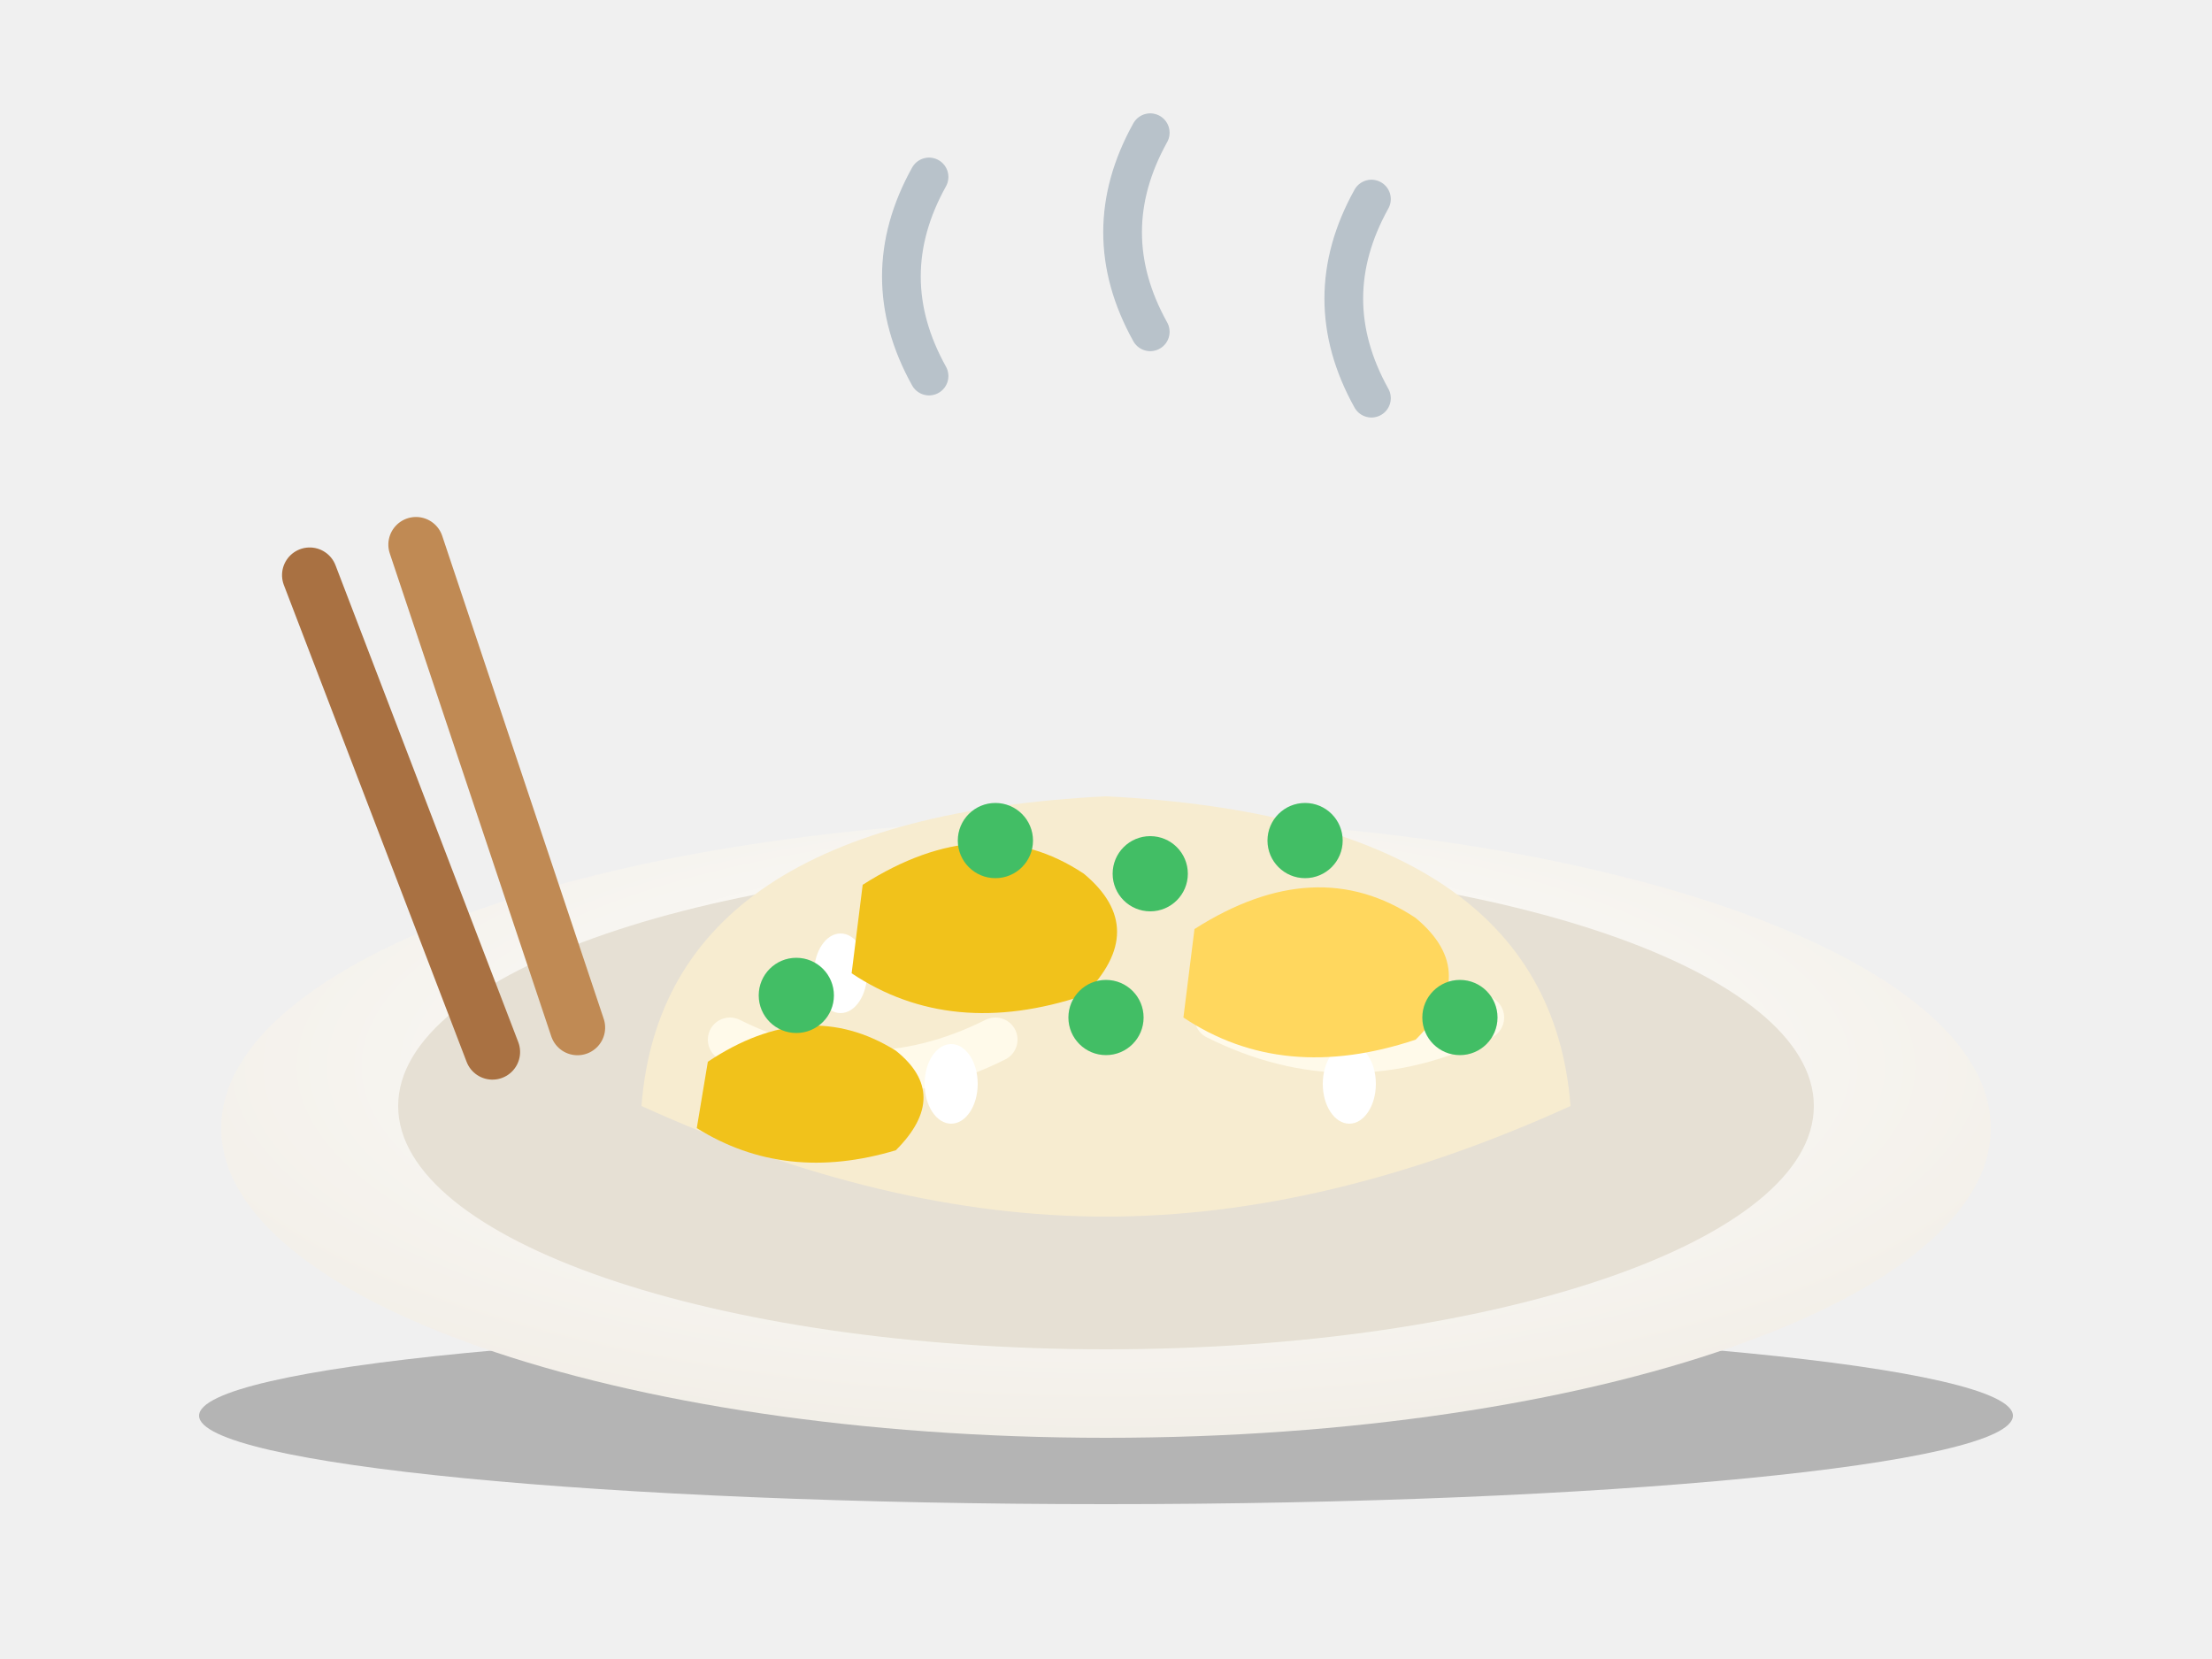
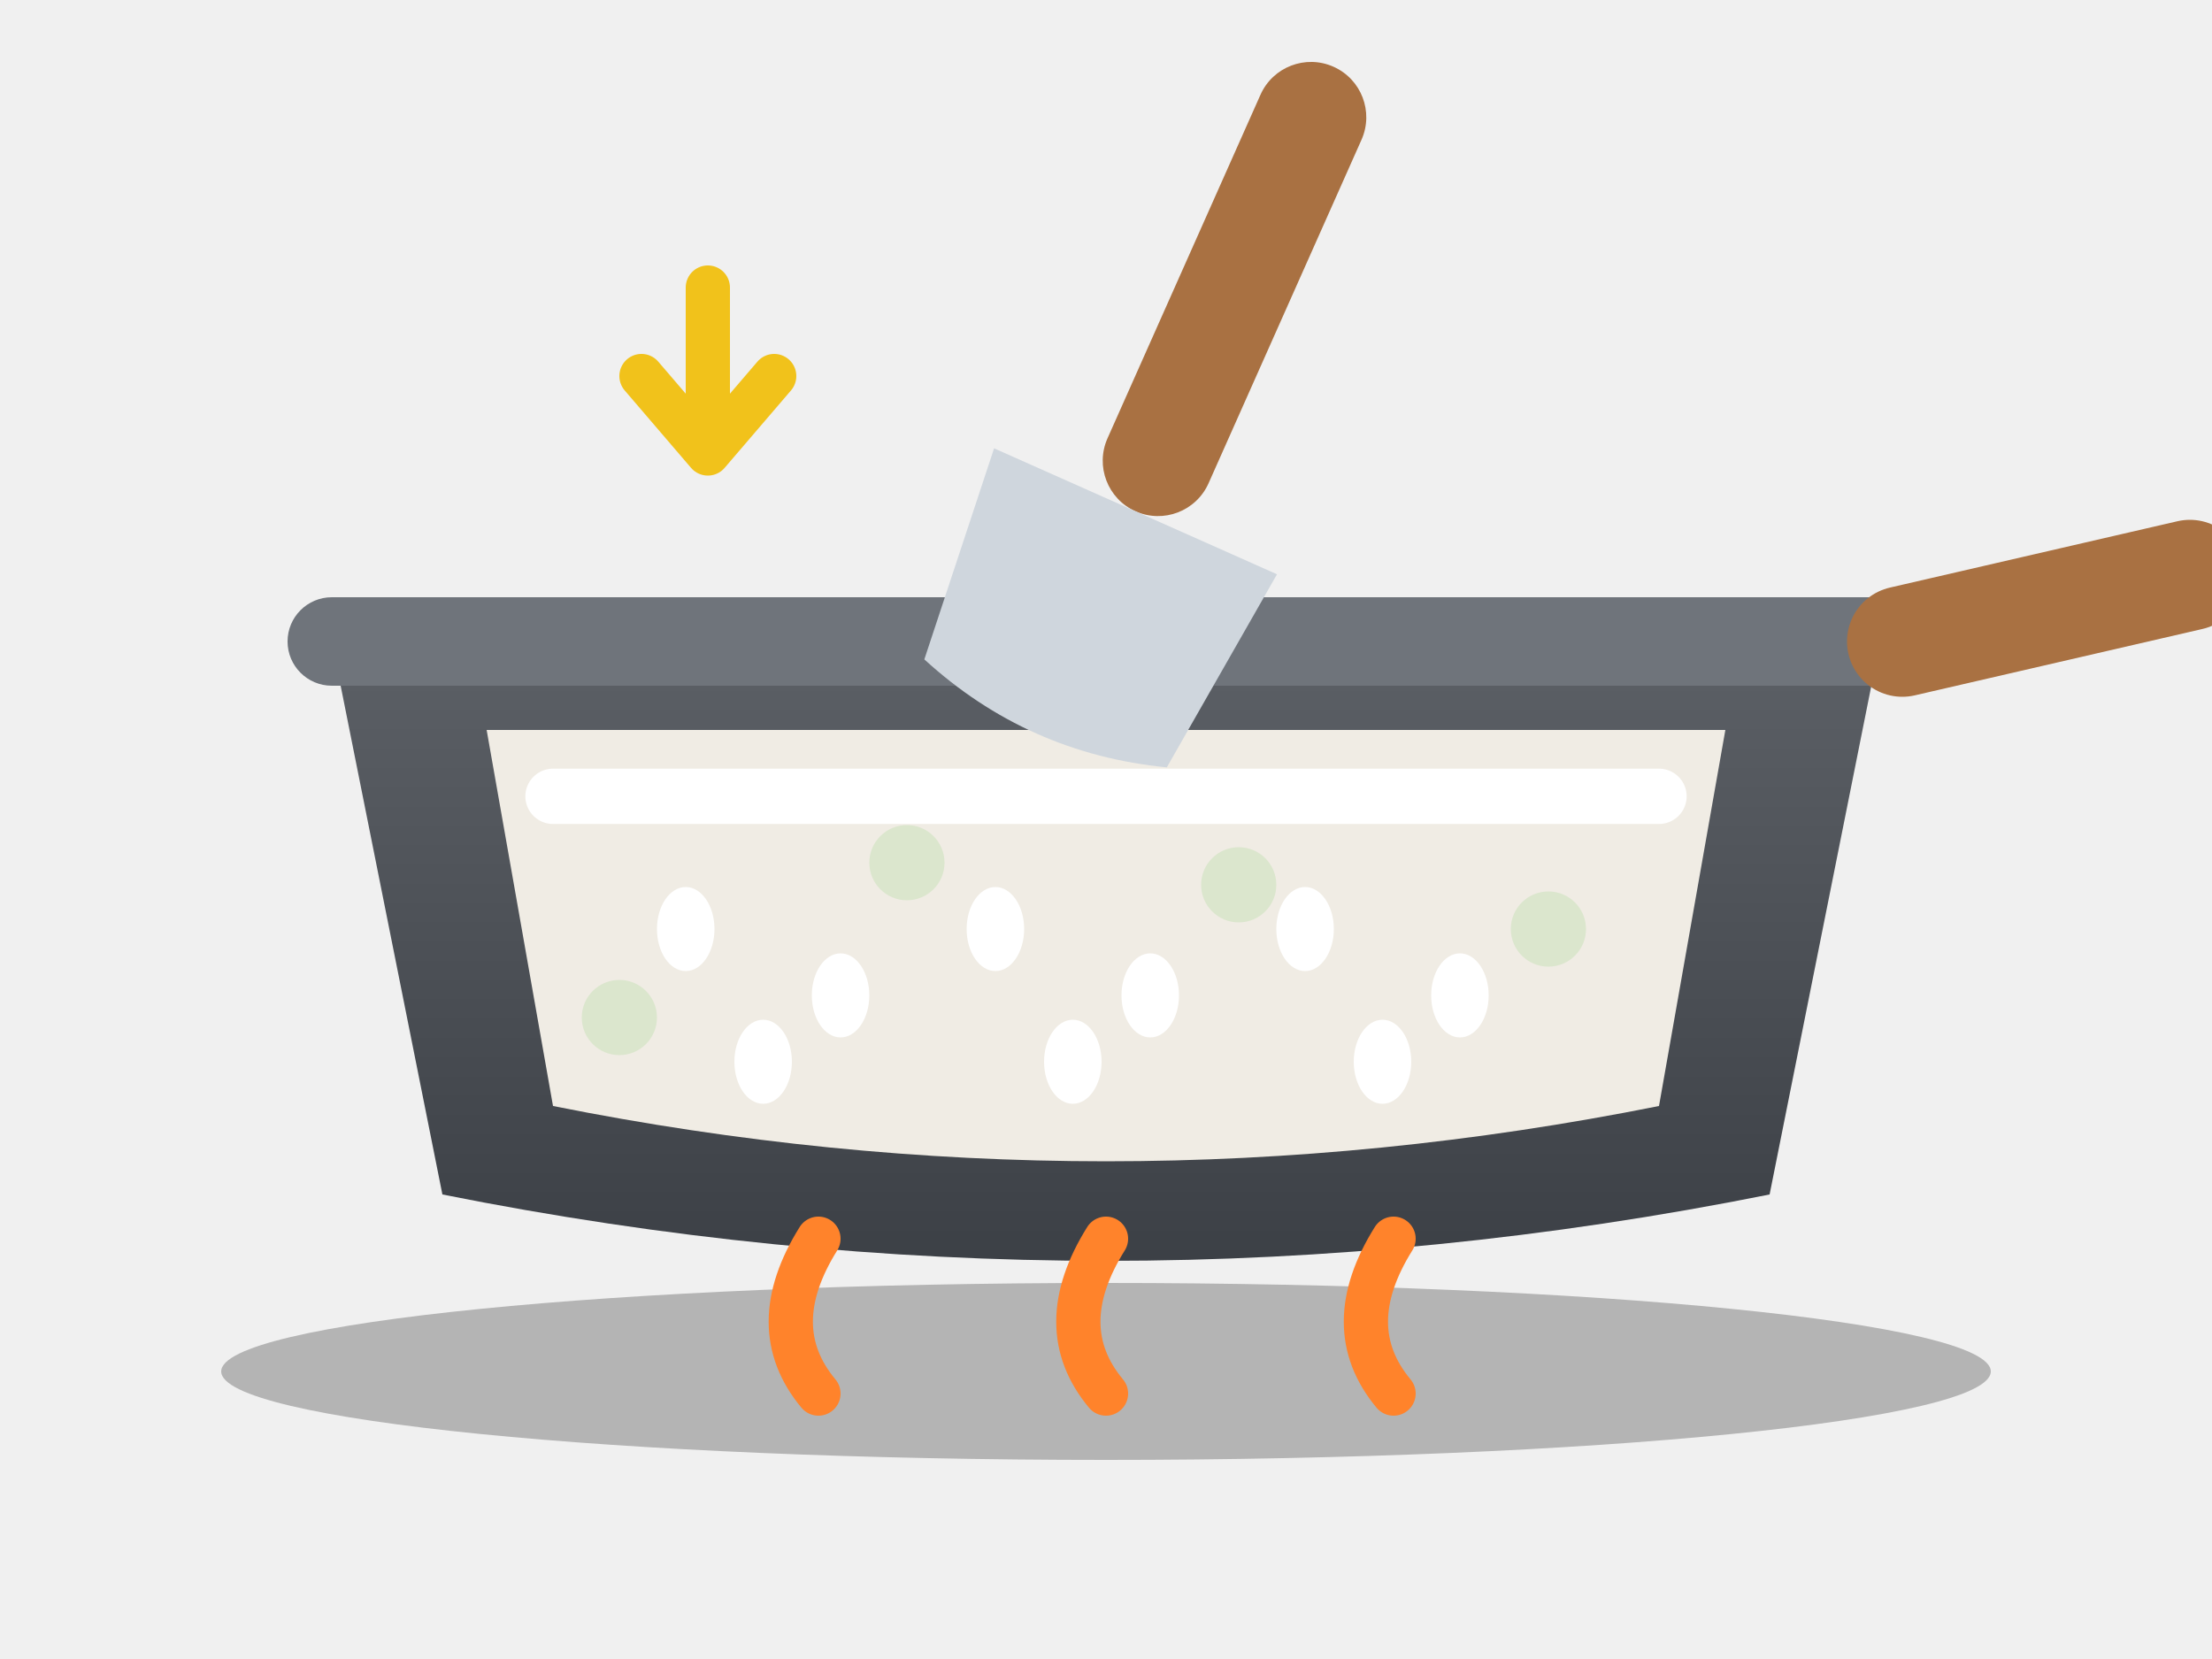
- <svg xmlns="http://www.w3.org/2000/svg" viewBox="0 0 200 150" role="img" aria-label="Egg fried rice mounded on a plate, scattered with green spring onion and steaming">
+ <svg xmlns="http://www.w3.org/2000/svg" viewBox="0 0 200 150" role="img" aria-label="Rice pressed flat in the pan with a spatula, spring onion whites scattered through it">
  <defs>
-     <radialGradient id="plate" cx="0.5" cy="0.4" r="0.7">
-       <stop offset="0" stop-color="#ffffff" />
-       <stop offset="1" stop-color="#f0ece4" />
-     </radialGradient>
+     <linearGradient id="pan" x1="0" y1="0" x2="0" y2="1">
+       <stop offset="0" stop-color="#5c6066" />
+       <stop offset="1" stop-color="#3c4046" />
+     </linearGradient>
  </defs>
-   <ellipse cx="100" cy="128" rx="82" ry="8" fill="#000" opacity="0.25" />
-   <ellipse cx="100" cy="102" rx="80" ry="28" fill="url(#plate)" />
-   <ellipse cx="100" cy="100" rx="64" ry="22" fill="#e6e0d4" />
-   <path d="M58 100 Q60 74 100 72 Q140 74 142 100 Q120 110 100 110 Q80 110 58 100 Z" fill="#f7ecd0" />
-   <path d="M66 94 q12 6 24 0 M110 92 q12 6 24 0" stroke="#fffaea" stroke-width="4" fill="none" stroke-linecap="round" />
+   <ellipse cx="100" cy="124" rx="80" ry="8" fill="#000" opacity="0.25" />
+   <path d="M30 58 L170 58 L160 108 Q100 120 40 108 Z" fill="url(#pan)" />
+   <rect x="26" y="54" width="148" height="8" rx="4" fill="#6f747b" />
+   <path d="M172 58 L198 52" stroke="#a97142" stroke-width="10" stroke-linecap="round" />
+   <path d="M44 66 L156 66 L150 100 Q100 110 50 100 Z" fill="#f0ece4" />
+   <path d="M50 72 L150 72" stroke="#ffffff" stroke-width="5" stroke-linecap="round" />
  <g fill="#ffffff">
-     <ellipse cx="76" cy="88" rx="2.4" ry="3.6" />
-     <ellipse cx="94" cy="84" rx="2.4" ry="3.6" />
-     <ellipse cx="112" cy="88" rx="2.4" ry="3.6" />
-     <ellipse cx="86" cy="98" rx="2.4" ry="3.6" />
-     <ellipse cx="122" cy="98" rx="2.4" ry="3.6" />
+     <ellipse cx="62" cy="84" rx="2.6" ry="3.8" />
+     <ellipse cx="76" cy="90" rx="2.6" ry="3.8" />
+     <ellipse cx="90" cy="84" rx="2.6" ry="3.8" />
+     <ellipse cx="104" cy="90" rx="2.6" ry="3.8" />
+     <ellipse cx="118" cy="84" rx="2.6" ry="3.8" />
+     <ellipse cx="132" cy="90" rx="2.6" ry="3.8" />
+     <ellipse cx="69" cy="96" rx="2.6" ry="3.8" />
+     <ellipse cx="97" cy="96" rx="2.6" ry="3.8" />
+     <ellipse cx="125" cy="96" rx="2.6" ry="3.8" />
  </g>
-   <path d="M78 80 q11 -7 20 -1 q6 5 0 11 q-12 4 -21 -2 Z" fill="#f1c21b" />
-   <path d="M108 84 q11 -7 20 -1 q6 5 0 11 q-12 4 -21 -2 Z" fill="#ffd75e" />
-   <path d="M64 96 q9 -6 17 -1 q5 4 0 9 q-10 3 -18 -2 Z" fill="#f1c21b" />
-   <g fill="#42be65">
-     <circle cx="90" cy="76" r="3.4" />
-     <circle cx="104" cy="79" r="3.4" />
-     <circle cx="118" cy="76" r="3.4" />
-     <circle cx="72" cy="90" r="3.4" />
-     <circle cx="132" cy="92" r="3.4" />
-     <circle cx="100" cy="92" r="3.4" />
+   <g fill="#dbe6cd">
+     <circle cx="82" cy="78" r="3.4" />
+     <circle cx="112" cy="80" r="3.4" />
+     <circle cx="140" cy="84" r="3.4" />
+     <circle cx="56" cy="92" r="3.4" />
  </g>
-   <path d="M84 34 q-5 -9 0 -18 M104 30 q-5 -9 0 -18 M124 36 q-5 -9 0 -18" stroke="#aab6c0" stroke-width="3.5" fill="none" stroke-linecap="round" opacity="0.8" />
-   <g transform="translate(28,52) rotate(-16)">
-     <line x1="0" y1="0" x2="4" y2="46" stroke="#a97142" stroke-width="5" stroke-linecap="round" />
-     <line x1="10" y1="0" x2="12" y2="46" stroke="#c08a54" stroke-width="5" stroke-linecap="round" />
+   <g transform="translate(116,4) rotate(24)">
+     <rect x="0" y="0" width="10" height="44" rx="5" fill="#a97142" />
+     <path d="M-9 44 L19 44 L17 64 Q5 68 -7 64 Z" fill="#cfd6dd" />
  </g>
+   <path d="M64 26 L64 40 M58 34 L64 41 L70 34" stroke="#f1c21b" stroke-width="4" fill="none" stroke-linecap="round" stroke-linejoin="round" />
+   <path d="M74 112 q-5 8 0 14 M100 112 q-5 8 0 14 M126 112 q-5 8 0 14" stroke="#ff832b" stroke-width="4" fill="none" stroke-linecap="round" />
</svg>
